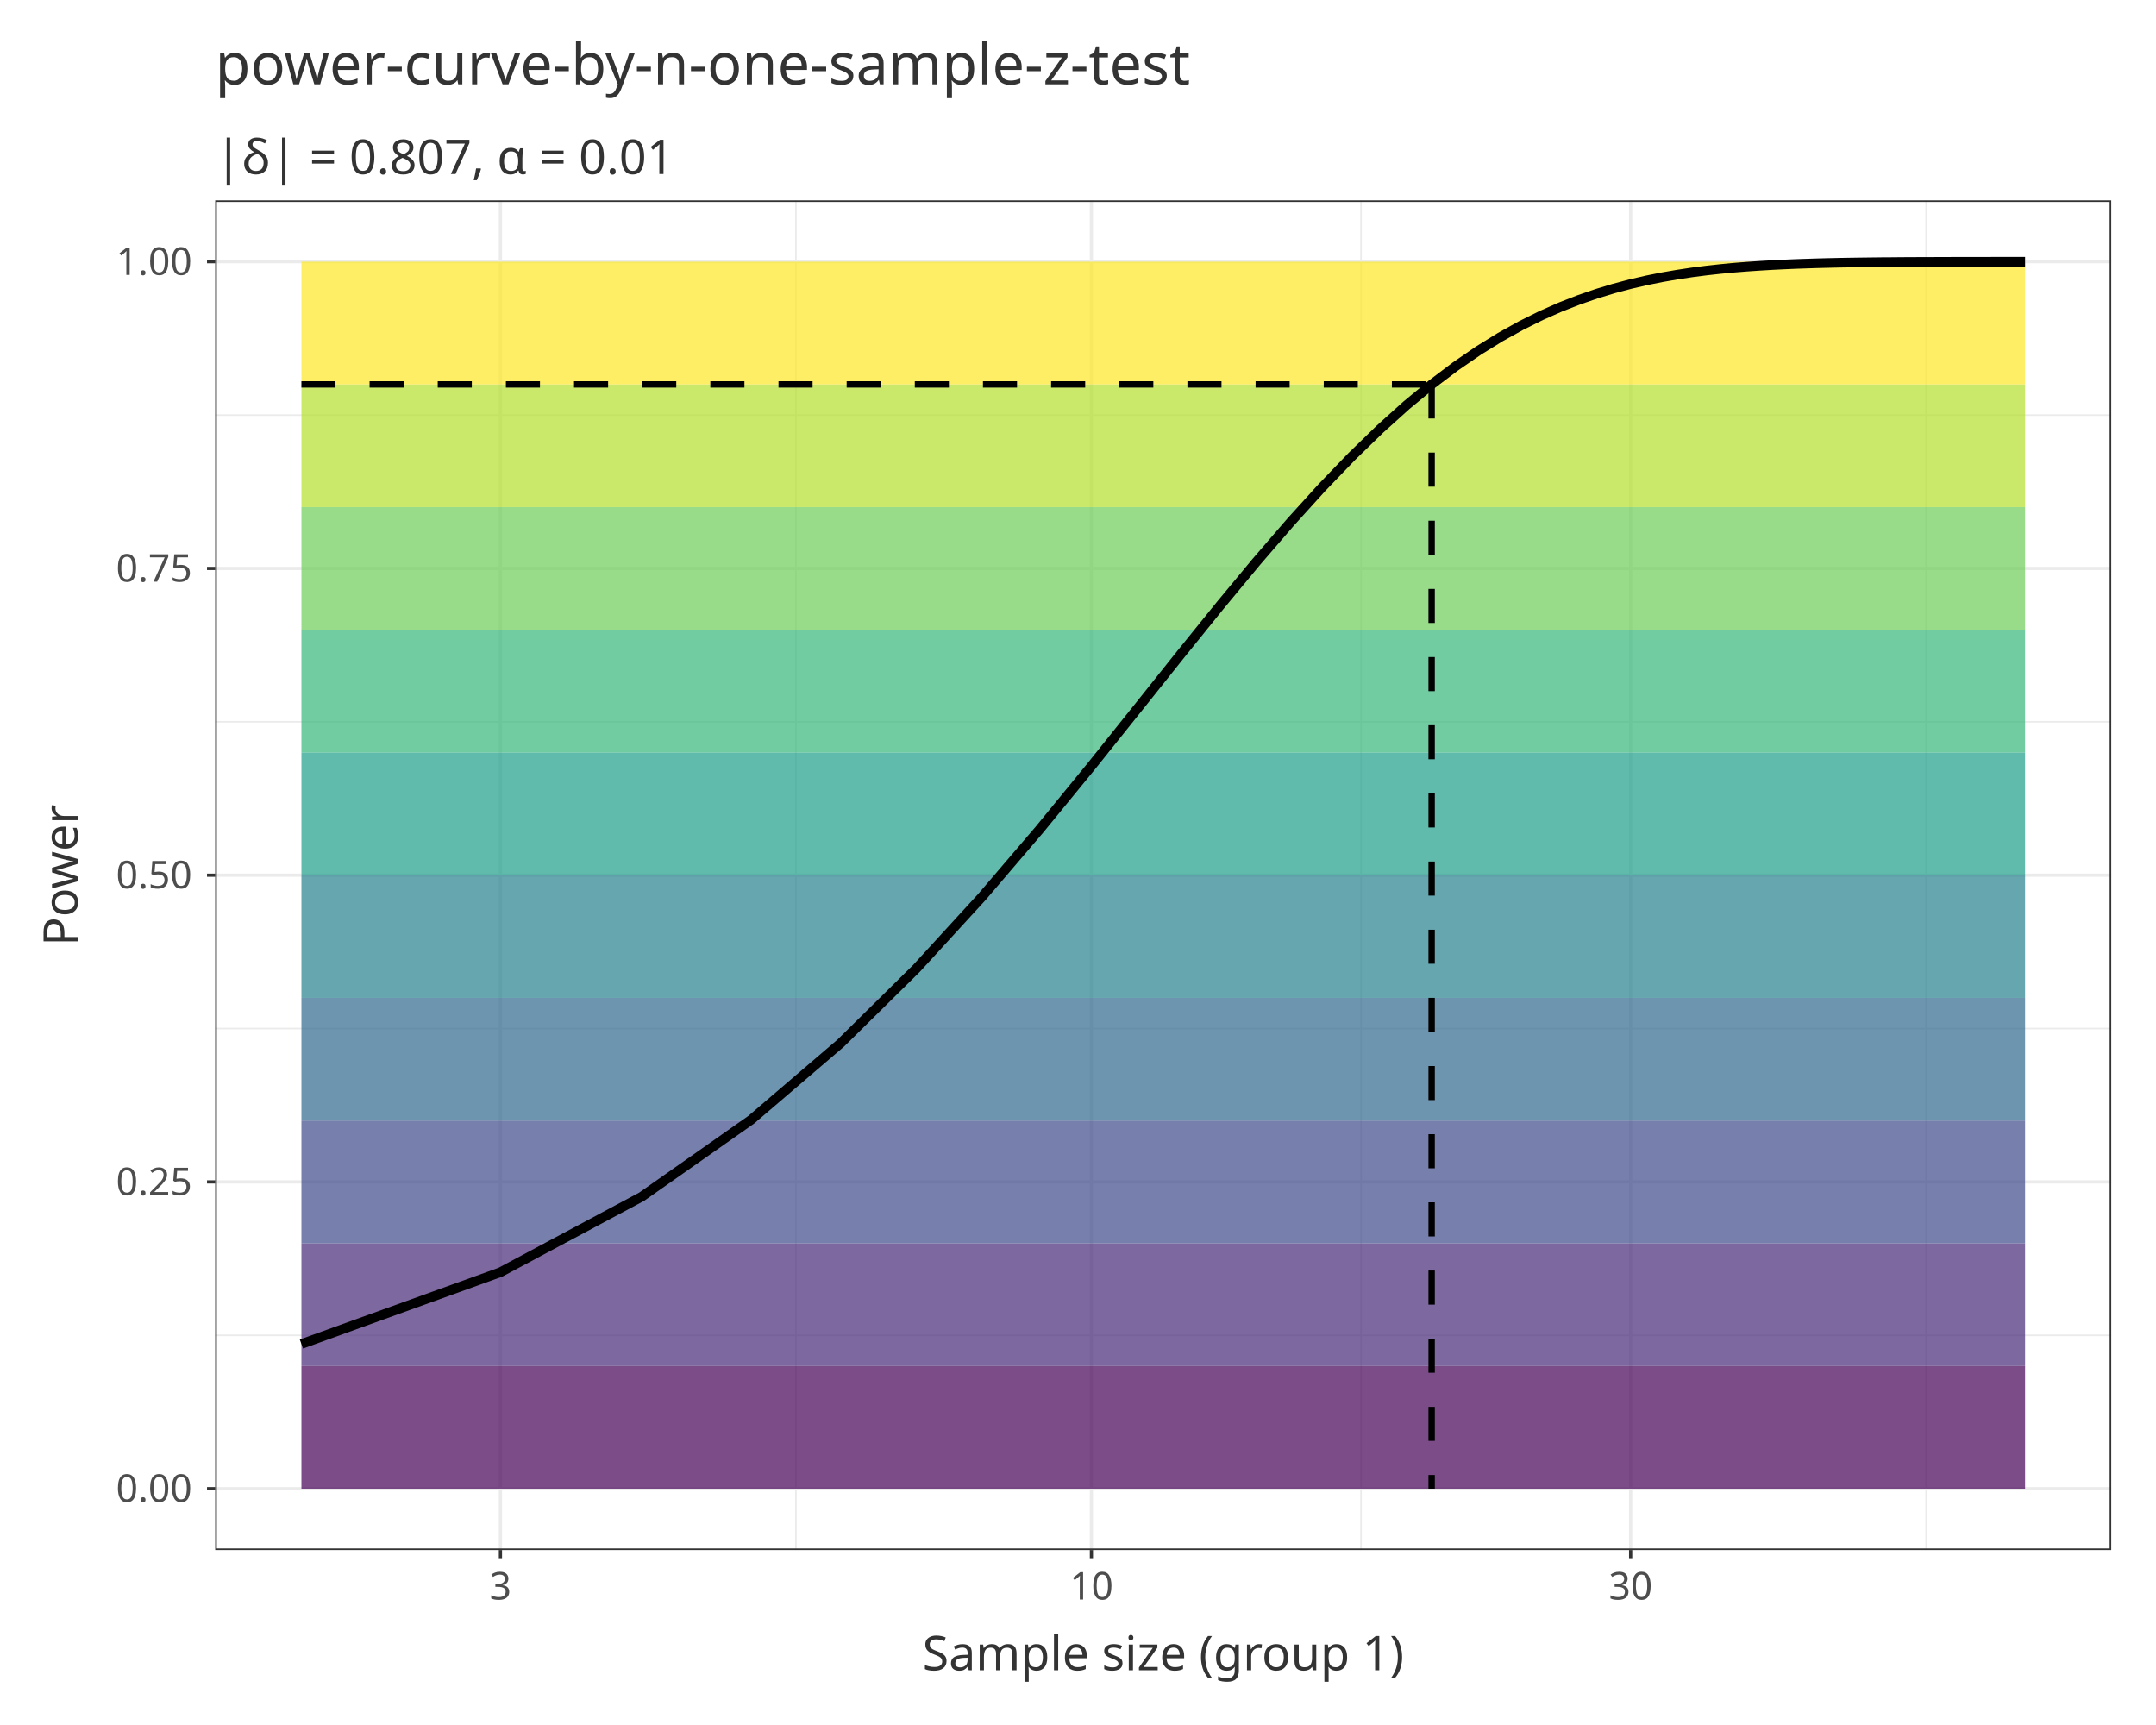
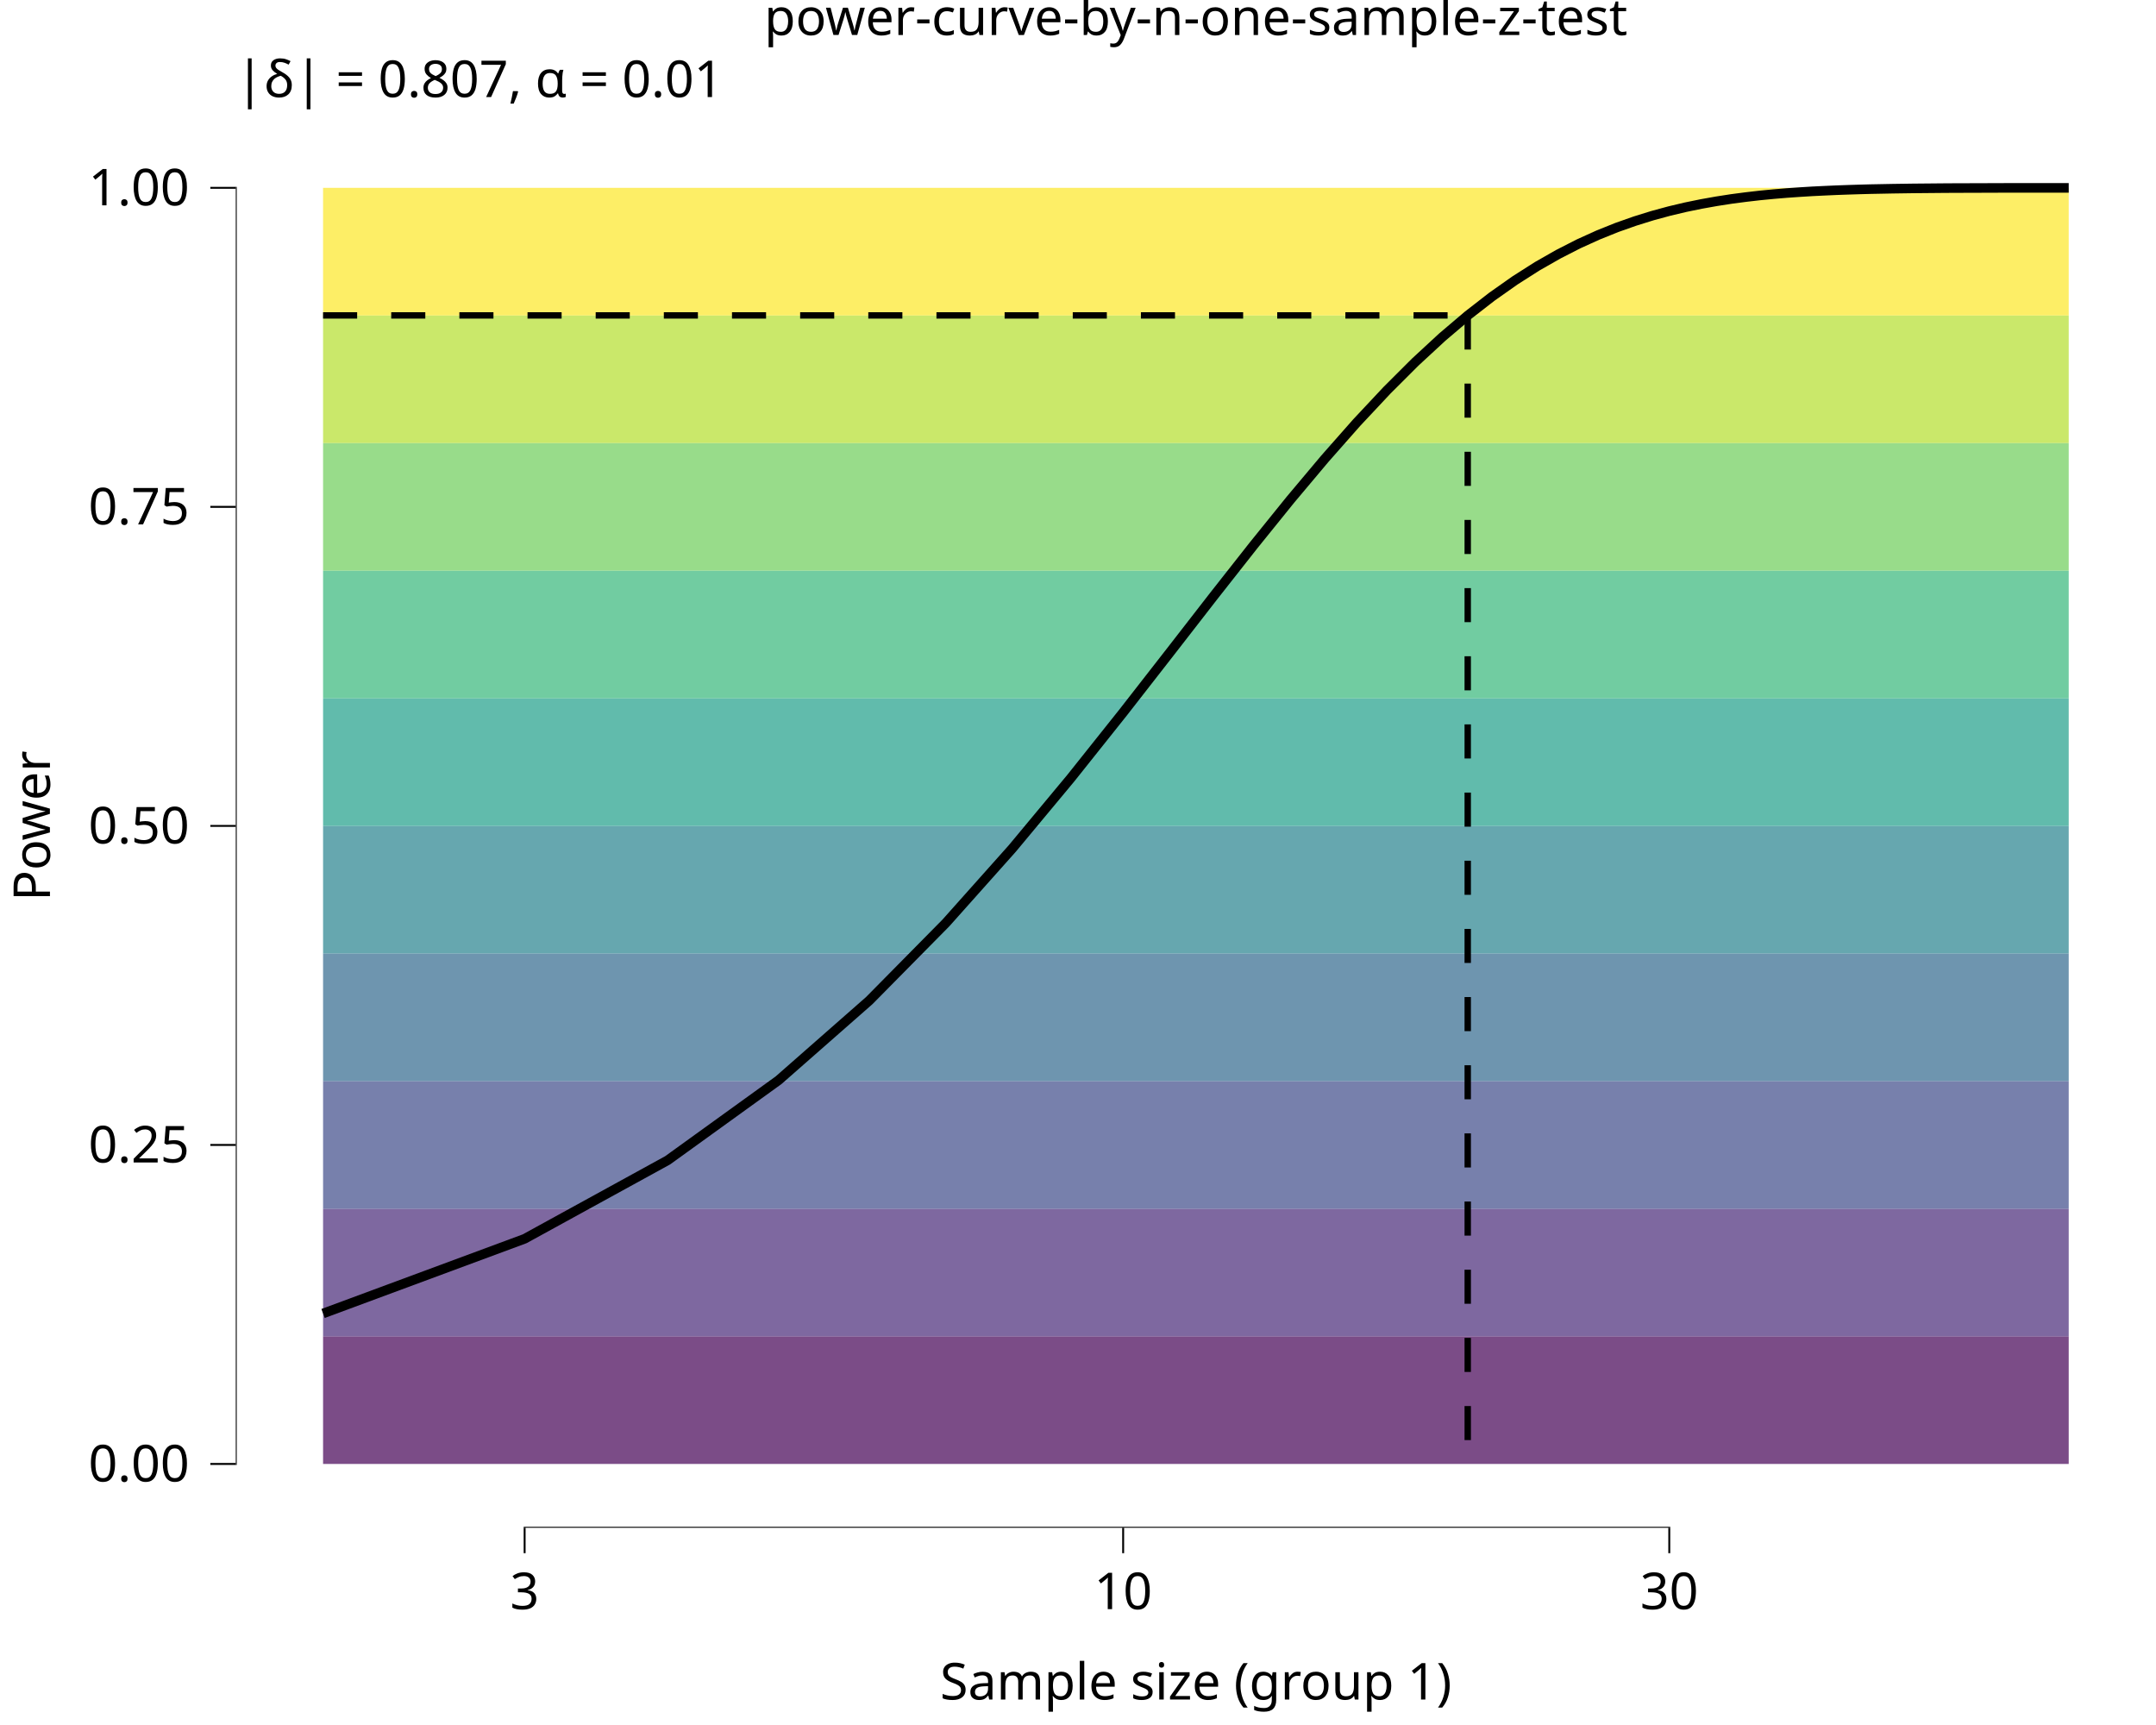
<svg xmlns="http://www.w3.org/2000/svg" class="svglite" data-engine-version="2.0" width="720.00pt" height="576.00pt" viewBox="0 0 720.00 576.00">
  <defs>
    <style type="text/css">
    .svglite line, .svglite polyline, .svglite polygon, .svglite path, .svglite rect, .svglite circle {
      fill: none;
      stroke: #000000;
      stroke-linecap: round;
      stroke-linejoin: round;
      stroke-miterlimit: 10.00;
    }
  </style>
  </defs>
  <rect width="100%" height="100%" style="stroke: none; fill: #FFFFFF;" />
  <defs>
    <clipPath id="cpMC4wMHw3MjAuMDB8MC4wMHw1NzYuMDA=">
      <rect x="0.00" y="0.00" width="720.00" height="576.00" />
    </clipPath>
  </defs>
  <g clip-path="url(#cpMC4wMHw3MjAuMDB8MC4wMHw1NzYuMDA=)">
-     <rect x="0" y="0.00" width="720.00" height="576.00" style="stroke-width: 1.07; stroke: none;" />
+     <rect x="-0" y="0.00" width="720.00" height="576.00" style="stroke-width: 10.67; stroke: none;" />
  </g>
  <defs>
-     <clipPath id="cpNzEuODd8NzA1LjA2fDY2LjkwfDUxNy41Nw==">
-       <rect x="71.87" y="66.90" width="633.18" height="450.67" />
+     <clipPath id="cpNzguNzR8NzIwLjAwfDQxLjQyfDUxMC4xNA==">
+       <rect x="78.74" y="41.42" width="641.26" height="468.72" />
    </clipPath>
  </defs>
-   <g clip-path="url(#cpNzEuODd8NzA1LjA2fDY2LjkwfDUxNy41Nw==)">
-     <rect x="71.87" y="66.90" width="633.18" height="450.67" style="stroke-width: 1.07; stroke: none; fill: #FFFFFF;" />
-     <polyline points="71.87,445.88 705.06,445.88 " style="stroke-width: 0.53; stroke: #EBEBEB; stroke-linecap: butt;" />
-     <polyline points="71.87,343.45 705.06,343.45 " style="stroke-width: 0.53; stroke: #EBEBEB; stroke-linecap: butt;" />
-     <polyline points="71.87,241.02 705.06,241.02 " style="stroke-width: 0.53; stroke: #EBEBEB; stroke-linecap: butt;" />
-     <polyline points="71.87,138.60 705.06,138.60 " style="stroke-width: 0.53; stroke: #EBEBEB; stroke-linecap: butt;" />
-     <polyline points="265.80,517.57 265.80,66.90 " style="stroke-width: 0.53; stroke: #EBEBEB; stroke-linecap: butt;" />
-     <polyline points="454.52,517.57 454.52,66.90 " style="stroke-width: 0.53; stroke: #EBEBEB; stroke-linecap: butt;" />
-     <polyline points="643.24,517.57 643.24,66.90 " style="stroke-width: 0.53; stroke: #EBEBEB; stroke-linecap: butt;" />
-     <polyline points="71.87,497.09 705.06,497.09 " style="stroke-width: 1.07; stroke: #EBEBEB; stroke-linecap: butt;" />
-     <polyline points="71.87,394.66 705.06,394.66 " style="stroke-width: 1.07; stroke: #EBEBEB; stroke-linecap: butt;" />
-     <polyline points="71.87,292.24 705.06,292.24 " style="stroke-width: 1.07; stroke: #EBEBEB; stroke-linecap: butt;" />
-     <polyline points="71.87,189.81 705.06,189.81 " style="stroke-width: 1.07; stroke: #EBEBEB; stroke-linecap: butt;" />
-     <polyline points="71.87,87.38 705.06,87.38 " style="stroke-width: 1.07; stroke: #EBEBEB; stroke-linecap: butt;" />
-     <polyline points="167.12,517.57 167.12,66.90 " style="stroke-width: 1.07; stroke: #EBEBEB; stroke-linecap: butt;" />
-     <polyline points="364.48,517.57 364.48,66.90 " style="stroke-width: 1.07; stroke: #EBEBEB; stroke-linecap: butt;" />
-     <polyline points="544.56,517.57 544.56,66.90 " style="stroke-width: 1.07; stroke: #EBEBEB; stroke-linecap: butt;" />
-     <rect x="100.66" y="456.12" width="575.62" height="40.97" style="stroke-width: 1.07; stroke: none; stroke-linecap: butt; stroke-linejoin: miter; fill: #440154; fill-opacity: 0.70;" />
-     <rect x="100.66" y="415.15" width="575.62" height="40.97" style="stroke-width: 1.07; stroke: none; stroke-linecap: butt; stroke-linejoin: miter; fill: #482878; fill-opacity: 0.70;" />
-     <rect x="100.66" y="374.18" width="575.62" height="40.97" style="stroke-width: 1.07; stroke: none; stroke-linecap: butt; stroke-linejoin: miter; fill: #3E4A89; fill-opacity: 0.70;" />
-     <rect x="100.66" y="333.21" width="575.62" height="40.97" style="stroke-width: 1.07; stroke: none; stroke-linecap: butt; stroke-linejoin: miter; fill: #31688E; fill-opacity: 0.70;" />
-     <rect x="100.66" y="292.24" width="575.62" height="40.97" style="stroke-width: 1.07; stroke: none; stroke-linecap: butt; stroke-linejoin: miter; fill: #26828E; fill-opacity: 0.70;" />
-     <rect x="100.66" y="251.27" width="575.62" height="40.97" style="stroke-width: 1.07; stroke: none; stroke-linecap: butt; stroke-linejoin: miter; fill: #1F9E89; fill-opacity: 0.70;" />
-     <rect x="100.66" y="210.30" width="575.62" height="40.97" style="stroke-width: 1.07; stroke: none; stroke-linecap: butt; stroke-linejoin: miter; fill: #35B779; fill-opacity: 0.70;" />
-     <rect x="100.66" y="169.33" width="575.62" height="40.97" style="stroke-width: 1.07; stroke: none; stroke-linecap: butt; stroke-linejoin: miter; fill: #6DCD59; fill-opacity: 0.70;" />
-     <rect x="100.66" y="128.36" width="575.62" height="40.97" style="stroke-width: 1.07; stroke: none; stroke-linecap: butt; stroke-linejoin: miter; fill: #B4DE2C; fill-opacity: 0.70;" />
-     <rect x="100.66" y="87.38" width="575.62" height="40.97" style="stroke-width: 1.07; stroke: none; stroke-linecap: butt; stroke-linejoin: miter; fill: #FDE725; fill-opacity: 0.70;" />
-     <polyline points="100.66,448.78 167.12,424.80 214.28,399.60 250.86,373.90 280.74,348.34 306.01,323.42 327.90,299.52 347.21,276.92 364.48,255.81 380.10,236.29 394.36,218.41 407.48,202.17 419.63,187.52 430.94,174.41 441.52,162.73 451.46,152.40 460.83,143.30 469.69,135.32 478.10,128.36 486.10,122.32 493.72,117.08 501.01,112.57 507.99,108.69 514.68,105.36 521.11,102.52 527.29,100.11 533.26,98.05 539.01,96.31 544.56,94.84 549.94,93.60 555.14,92.56 560.19,91.69 565.08,90.95 569.83,90.34 574.45,89.83 578.94,89.40 583.31,89.05 587.57,88.76 591.72,88.51 595.77,88.31 599.72,88.14 603.58,88.01 607.35,87.89 611.03,87.80 614.63,87.72 618.16,87.66 621.61,87.61 624.99,87.57 628.30,87.53 631.55,87.51 634.73,87.48 637.85,87.46 640.92,87.45 643.92,87.44 646.88,87.43 649.78,87.42 652.63,87.41 655.43,87.41 658.19,87.40 660.90,87.40 663.56,87.40 666.18,87.39 668.77,87.39 671.31,87.39 673.81,87.39 676.28,87.39 " style="stroke-width: 3.20; stroke-linecap: butt;" />
-     <line x1="478.10" y1="128.36" x2="478.10" y2="497.09" style="stroke-width: 2.13; stroke-dasharray: 11.38,11.38; stroke-linecap: butt;" />
-     <line x1="100.66" y1="128.36" x2="478.10" y2="128.36" style="stroke-width: 2.13; stroke-dasharray: 11.38,11.38; stroke-linecap: butt;" />
-     <rect x="71.87" y="66.90" width="633.18" height="450.67" style="stroke-width: 1.07; stroke: #333333;" />
+   <g clip-path="url(#cpNzguNzR8NzIwLjAwfDQxLjQyfDUxMC4xNA==)">
+     <rect x="78.74" y="41.42" width="641.26" height="468.72" style="stroke-width: 10.67; stroke: none;" />
+     <rect x="107.89" y="446.22" width="582.96" height="42.61" style="stroke-width: 1.07; stroke: none; stroke-linecap: butt; stroke-linejoin: miter; fill: #440154; fill-opacity: 0.70;" />
+     <rect x="107.89" y="403.61" width="582.96" height="42.61" style="stroke-width: 1.07; stroke: none; stroke-linecap: butt; stroke-linejoin: miter; fill: #482878; fill-opacity: 0.70;" />
+     <rect x="107.89" y="361.00" width="582.96" height="42.61" style="stroke-width: 1.07; stroke: none; stroke-linecap: butt; stroke-linejoin: miter; fill: #3E4A89; fill-opacity: 0.70;" />
+     <rect x="107.89" y="318.39" width="582.96" height="42.61" style="stroke-width: 1.07; stroke: none; stroke-linecap: butt; stroke-linejoin: miter; fill: #31688E; fill-opacity: 0.70;" />
+     <rect x="107.89" y="275.78" width="582.96" height="42.61" style="stroke-width: 1.07; stroke: none; stroke-linecap: butt; stroke-linejoin: miter; fill: #26828E; fill-opacity: 0.70;" />
+     <rect x="107.89" y="233.17" width="582.96" height="42.61" style="stroke-width: 1.07; stroke: none; stroke-linecap: butt; stroke-linejoin: miter; fill: #1F9E89; fill-opacity: 0.70;" />
+     <rect x="107.89" y="190.56" width="582.96" height="42.61" style="stroke-width: 1.07; stroke: none; stroke-linecap: butt; stroke-linejoin: miter; fill: #35B779; fill-opacity: 0.70;" />
+     <rect x="107.89" y="147.94" width="582.96" height="42.61" style="stroke-width: 1.07; stroke: none; stroke-linecap: butt; stroke-linejoin: miter; fill: #6DCD59; fill-opacity: 0.70;" />
+     <rect x="107.89" y="105.33" width="582.96" height="42.61" style="stroke-width: 1.07; stroke: none; stroke-linecap: butt; stroke-linejoin: miter; fill: #B4DE2C; fill-opacity: 0.70;" />
+     <rect x="107.89" y="62.72" width="582.96" height="42.61" style="stroke-width: 1.07; stroke: none; stroke-linecap: butt; stroke-linejoin: miter; fill: #FDE725; fill-opacity: 0.70;" />
+     <polyline points="107.89,438.59 175.20,413.65 222.96,387.44 260.00,360.71 290.27,334.13 315.86,308.21 338.03,283.35 357.58,259.85 375.08,237.89 390.90,217.59 405.34,198.99 418.63,182.10 430.93,166.87 442.39,153.23 453.10,141.09 463.17,130.34 472.66,120.87 481.63,112.58 490.15,105.34 498.25,99.05 505.97,93.61 513.35,88.91 520.42,84.88 527.19,81.42 533.70,78.47 539.97,75.95 546.01,73.82 551.83,72.01 557.46,70.48 562.90,69.19 568.17,68.11 573.28,67.20 578.24,66.43 583.05,65.80 587.73,65.26 592.28,64.82 596.70,64.45 601.02,64.15 605.22,63.89 609.32,63.69 613.32,63.51 617.23,63.37 621.04,63.25 624.77,63.15 628.42,63.08 631.99,63.01 635.49,62.96 638.91,62.91 642.26,62.88 645.55,62.85 648.78,62.82 651.94,62.80 655.04,62.79 658.09,62.78 661.08,62.77 664.02,62.76 666.90,62.75 669.74,62.74 672.53,62.74 675.28,62.74 677.98,62.73 680.63,62.73 683.25,62.73 685.82,62.73 688.36,62.73 690.85,62.73 " style="stroke-width: 3.20; stroke-linecap: butt;" />
+     <line x1="490.15" y1="105.33" x2="490.15" y2="488.83" style="stroke-width: 2.13; stroke-dasharray: 11.38,11.38; stroke-linecap: butt;" />
+     <line x1="107.89" y1="105.33" x2="490.15" y2="105.33" style="stroke-width: 2.13; stroke-dasharray: 11.38,11.38; stroke-linecap: butt;" />
+     <line x1="174.88" y1="510.14" x2="557.78" y2="510.14" style="stroke-width: 0.64; stroke-linecap: butt;" />
+     <line x1="78.74" y1="489.15" x2="78.74" y2="62.40" style="stroke-width: 0.64; stroke-linecap: butt;" />
+     <rect x="78.74" y="41.42" width="641.26" height="468.72" style="stroke-width: 0.00; stroke: none;" />
  </g>
  <g clip-path="url(#cpMC4wMHw3MjAuMDB8MC4wMHw1NzYuMDA=)">
-     <text x="64.15" y="501.49" text-anchor="end" style="font-size: 12.80px; fill: #4D4D4D; font-family: sans;" textLength="24.91px" lengthAdjust="spacingAndGlyphs">0.00</text>
-     <text x="64.15" y="399.07" text-anchor="end" style="font-size: 12.80px; fill: #4D4D4D; font-family: sans;" textLength="24.91px" lengthAdjust="spacingAndGlyphs">0.25</text>
-     <text x="64.15" y="296.64" text-anchor="end" style="font-size: 12.80px; fill: #4D4D4D; font-family: sans;" textLength="24.91px" lengthAdjust="spacingAndGlyphs">0.50</text>
-     <text x="64.15" y="194.22" text-anchor="end" style="font-size: 12.80px; fill: #4D4D4D; font-family: sans;" textLength="24.91px" lengthAdjust="spacingAndGlyphs">0.75</text>
-     <text x="64.15" y="91.79" text-anchor="end" style="font-size: 12.80px; fill: #4D4D4D; font-family: sans;" textLength="24.91px" lengthAdjust="spacingAndGlyphs">1.00</text>
-     <polyline points="69.13,497.09 71.87,497.09 " style="stroke-width: 1.07; stroke: #333333; stroke-linecap: butt;" />
-     <polyline points="69.13,394.66 71.87,394.66 " style="stroke-width: 1.07; stroke: #333333; stroke-linecap: butt;" />
-     <polyline points="69.13,292.24 71.87,292.24 " style="stroke-width: 1.07; stroke: #333333; stroke-linecap: butt;" />
-     <polyline points="69.13,189.81 71.87,189.81 " style="stroke-width: 1.07; stroke: #333333; stroke-linecap: butt;" />
-     <polyline points="69.13,87.38 71.87,87.38 " style="stroke-width: 1.07; stroke: #333333; stroke-linecap: butt;" />
-     <polyline points="167.12,520.31 167.12,517.57 " style="stroke-width: 1.07; stroke: #333333; stroke-linecap: butt;" />
-     <polyline points="364.48,520.31 364.48,517.57 " style="stroke-width: 1.07; stroke: #333333; stroke-linecap: butt;" />
-     <polyline points="544.56,520.31 544.56,517.57 " style="stroke-width: 1.07; stroke: #333333; stroke-linecap: butt;" />
-     <text x="167.12" y="534.10" text-anchor="middle" style="font-size: 12.80px; fill: #4D4D4D; font-family: sans;" textLength="7.12px" lengthAdjust="spacingAndGlyphs">3</text>
-     <text x="364.48" y="534.10" text-anchor="middle" style="font-size: 12.80px; fill: #4D4D4D; font-family: sans;" textLength="14.24px" lengthAdjust="spacingAndGlyphs">10</text>
-     <text x="544.56" y="534.10" text-anchor="middle" style="font-size: 12.80px; fill: #4D4D4D; font-family: sans;" textLength="14.24px" lengthAdjust="spacingAndGlyphs">30</text>
-     <text x="388.47" y="557.73" text-anchor="middle" style="font-size: 16.00px; fill: #333333; font-family: sans;" textLength="156.54px" lengthAdjust="spacingAndGlyphs">Sample size (group 1)</text>
-     <text transform="translate(25.96,292.24) rotate(-90)" text-anchor="middle" style="font-size: 16.00px; fill: #333333; font-family: sans;" textLength="45.36px" lengthAdjust="spacingAndGlyphs">Power</text>
-     <text x="71.87" y="58.10" style="font-size: 16.00px; fill: #333333; font-family: sans;" textLength="143.03px" lengthAdjust="spacingAndGlyphs">|δ| = 0.807, α = 0.01</text>
-     <text x="71.87" y="28.16" style="font-size: 19.20px; fill: #333333; font-family: sans;" textLength="309.50px" lengthAdjust="spacingAndGlyphs">power-curve-by-n-one-sample-z-test</text>
+     <polyline points="78.74,510.14 78.74,41.42 " style="stroke-width: 0.00; stroke: none; stroke-linecap: butt;" />
+     <text x="63.26" y="494.68" text-anchor="end" style="font-size: 17.00px; font-family: sans;" textLength="33.09px" lengthAdjust="spacingAndGlyphs">0.00</text>
+     <text x="63.26" y="388.16" text-anchor="end" style="font-size: 17.00px; font-family: sans;" textLength="33.09px" lengthAdjust="spacingAndGlyphs">0.25</text>
+     <text x="63.26" y="281.63" text-anchor="end" style="font-size: 17.00px; font-family: sans;" textLength="33.09px" lengthAdjust="spacingAndGlyphs">0.50</text>
+     <text x="63.26" y="175.10" text-anchor="end" style="font-size: 17.00px; font-family: sans;" textLength="33.09px" lengthAdjust="spacingAndGlyphs">0.75</text>
+     <text x="63.26" y="68.57" text-anchor="end" style="font-size: 17.00px; font-family: sans;" textLength="33.09px" lengthAdjust="spacingAndGlyphs">1.00</text>
+     <polyline points="70.24,488.83 78.74,488.83 " style="stroke-width: 0.64; stroke-linecap: butt;" />
+     <polyline points="70.24,382.31 78.74,382.31 " style="stroke-width: 0.64; stroke-linecap: butt;" />
+     <polyline points="70.24,275.78 78.74,275.78 " style="stroke-width: 0.64; stroke-linecap: butt;" />
+     <polyline points="70.24,169.25 78.74,169.25 " style="stroke-width: 0.64; stroke-linecap: butt;" />
+     <polyline points="70.24,62.72 78.74,62.72 " style="stroke-width: 0.64; stroke-linecap: butt;" />
+     <polyline points="78.74,510.14 720.00,510.14 " style="stroke-width: 0.00; stroke: none; stroke-linecap: butt;" />
+     <polyline points="175.20,518.64 175.20,510.14 " style="stroke-width: 0.64; stroke-linecap: butt;" />
+     <polyline points="375.08,518.64 375.08,510.14 " style="stroke-width: 0.64; stroke-linecap: butt;" />
+     <polyline points="557.46,518.64 557.46,510.14 " style="stroke-width: 0.64; stroke-linecap: butt;" />
+     <text x="175.20" y="537.32" text-anchor="middle" style="font-size: 17.00px; font-family: sans;" textLength="9.46px" lengthAdjust="spacingAndGlyphs">3</text>
+     <text x="375.08" y="537.32" text-anchor="middle" style="font-size: 17.00px; font-family: sans;" textLength="18.91px" lengthAdjust="spacingAndGlyphs">10</text>
+     <text x="557.46" y="537.32" text-anchor="middle" style="font-size: 17.00px; font-family: sans;" textLength="18.91px" lengthAdjust="spacingAndGlyphs">30</text>
+     <text x="399.37" y="567.49" text-anchor="middle" style="font-size: 17.00px; font-family: sans;" textLength="166.32px" lengthAdjust="spacingAndGlyphs">Sample size (group 1)</text>
+     <text transform="translate(16.68,275.78) rotate(-90)" text-anchor="middle" style="font-size: 17.00px; font-family: sans;" textLength="48.20px" lengthAdjust="spacingAndGlyphs">Power</text>
+     <text x="78.74" y="32.41" style="font-size: 17.00px; font-family: sans;" textLength="151.97px" lengthAdjust="spacingAndGlyphs">|δ| = 0.807, α = 0.01</text>
+     <text x="399.37" y="11.70" text-anchor="middle" style="font-size: 17.00px; font-family: sans;" textLength="274.03px" lengthAdjust="spacingAndGlyphs">power-curve-by-n-one-sample-z-test</text>
  </g>
</svg>
